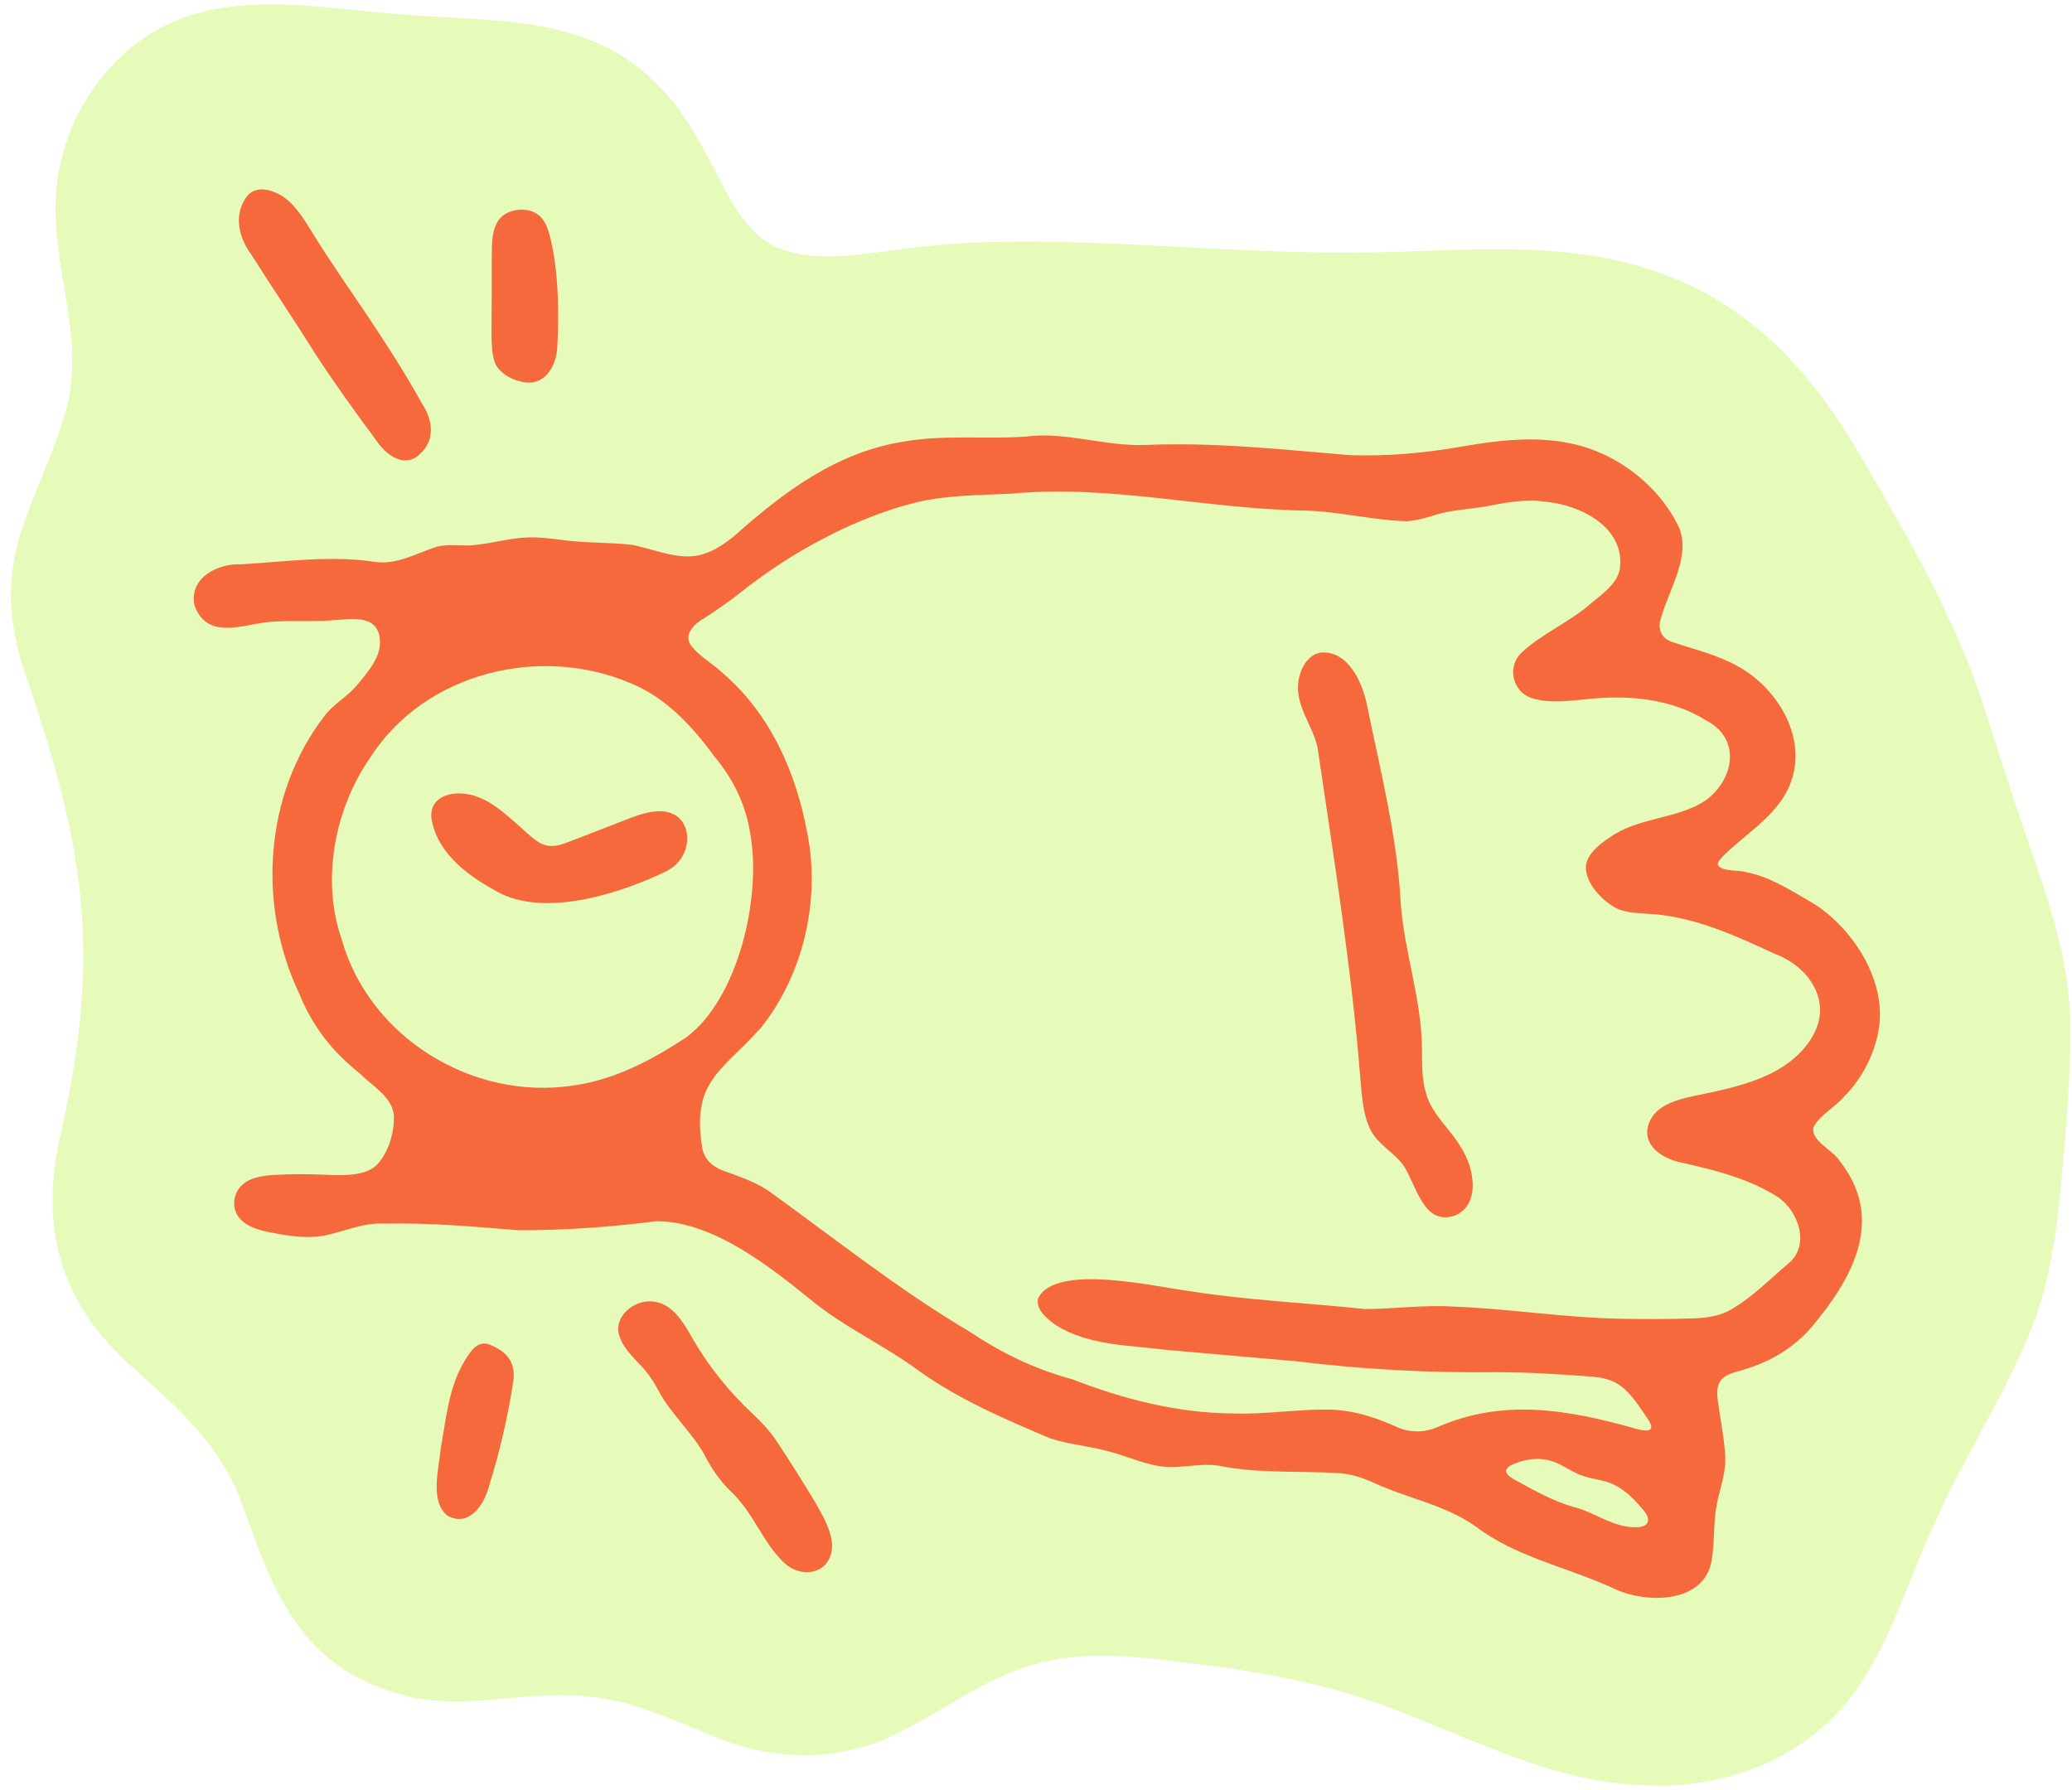
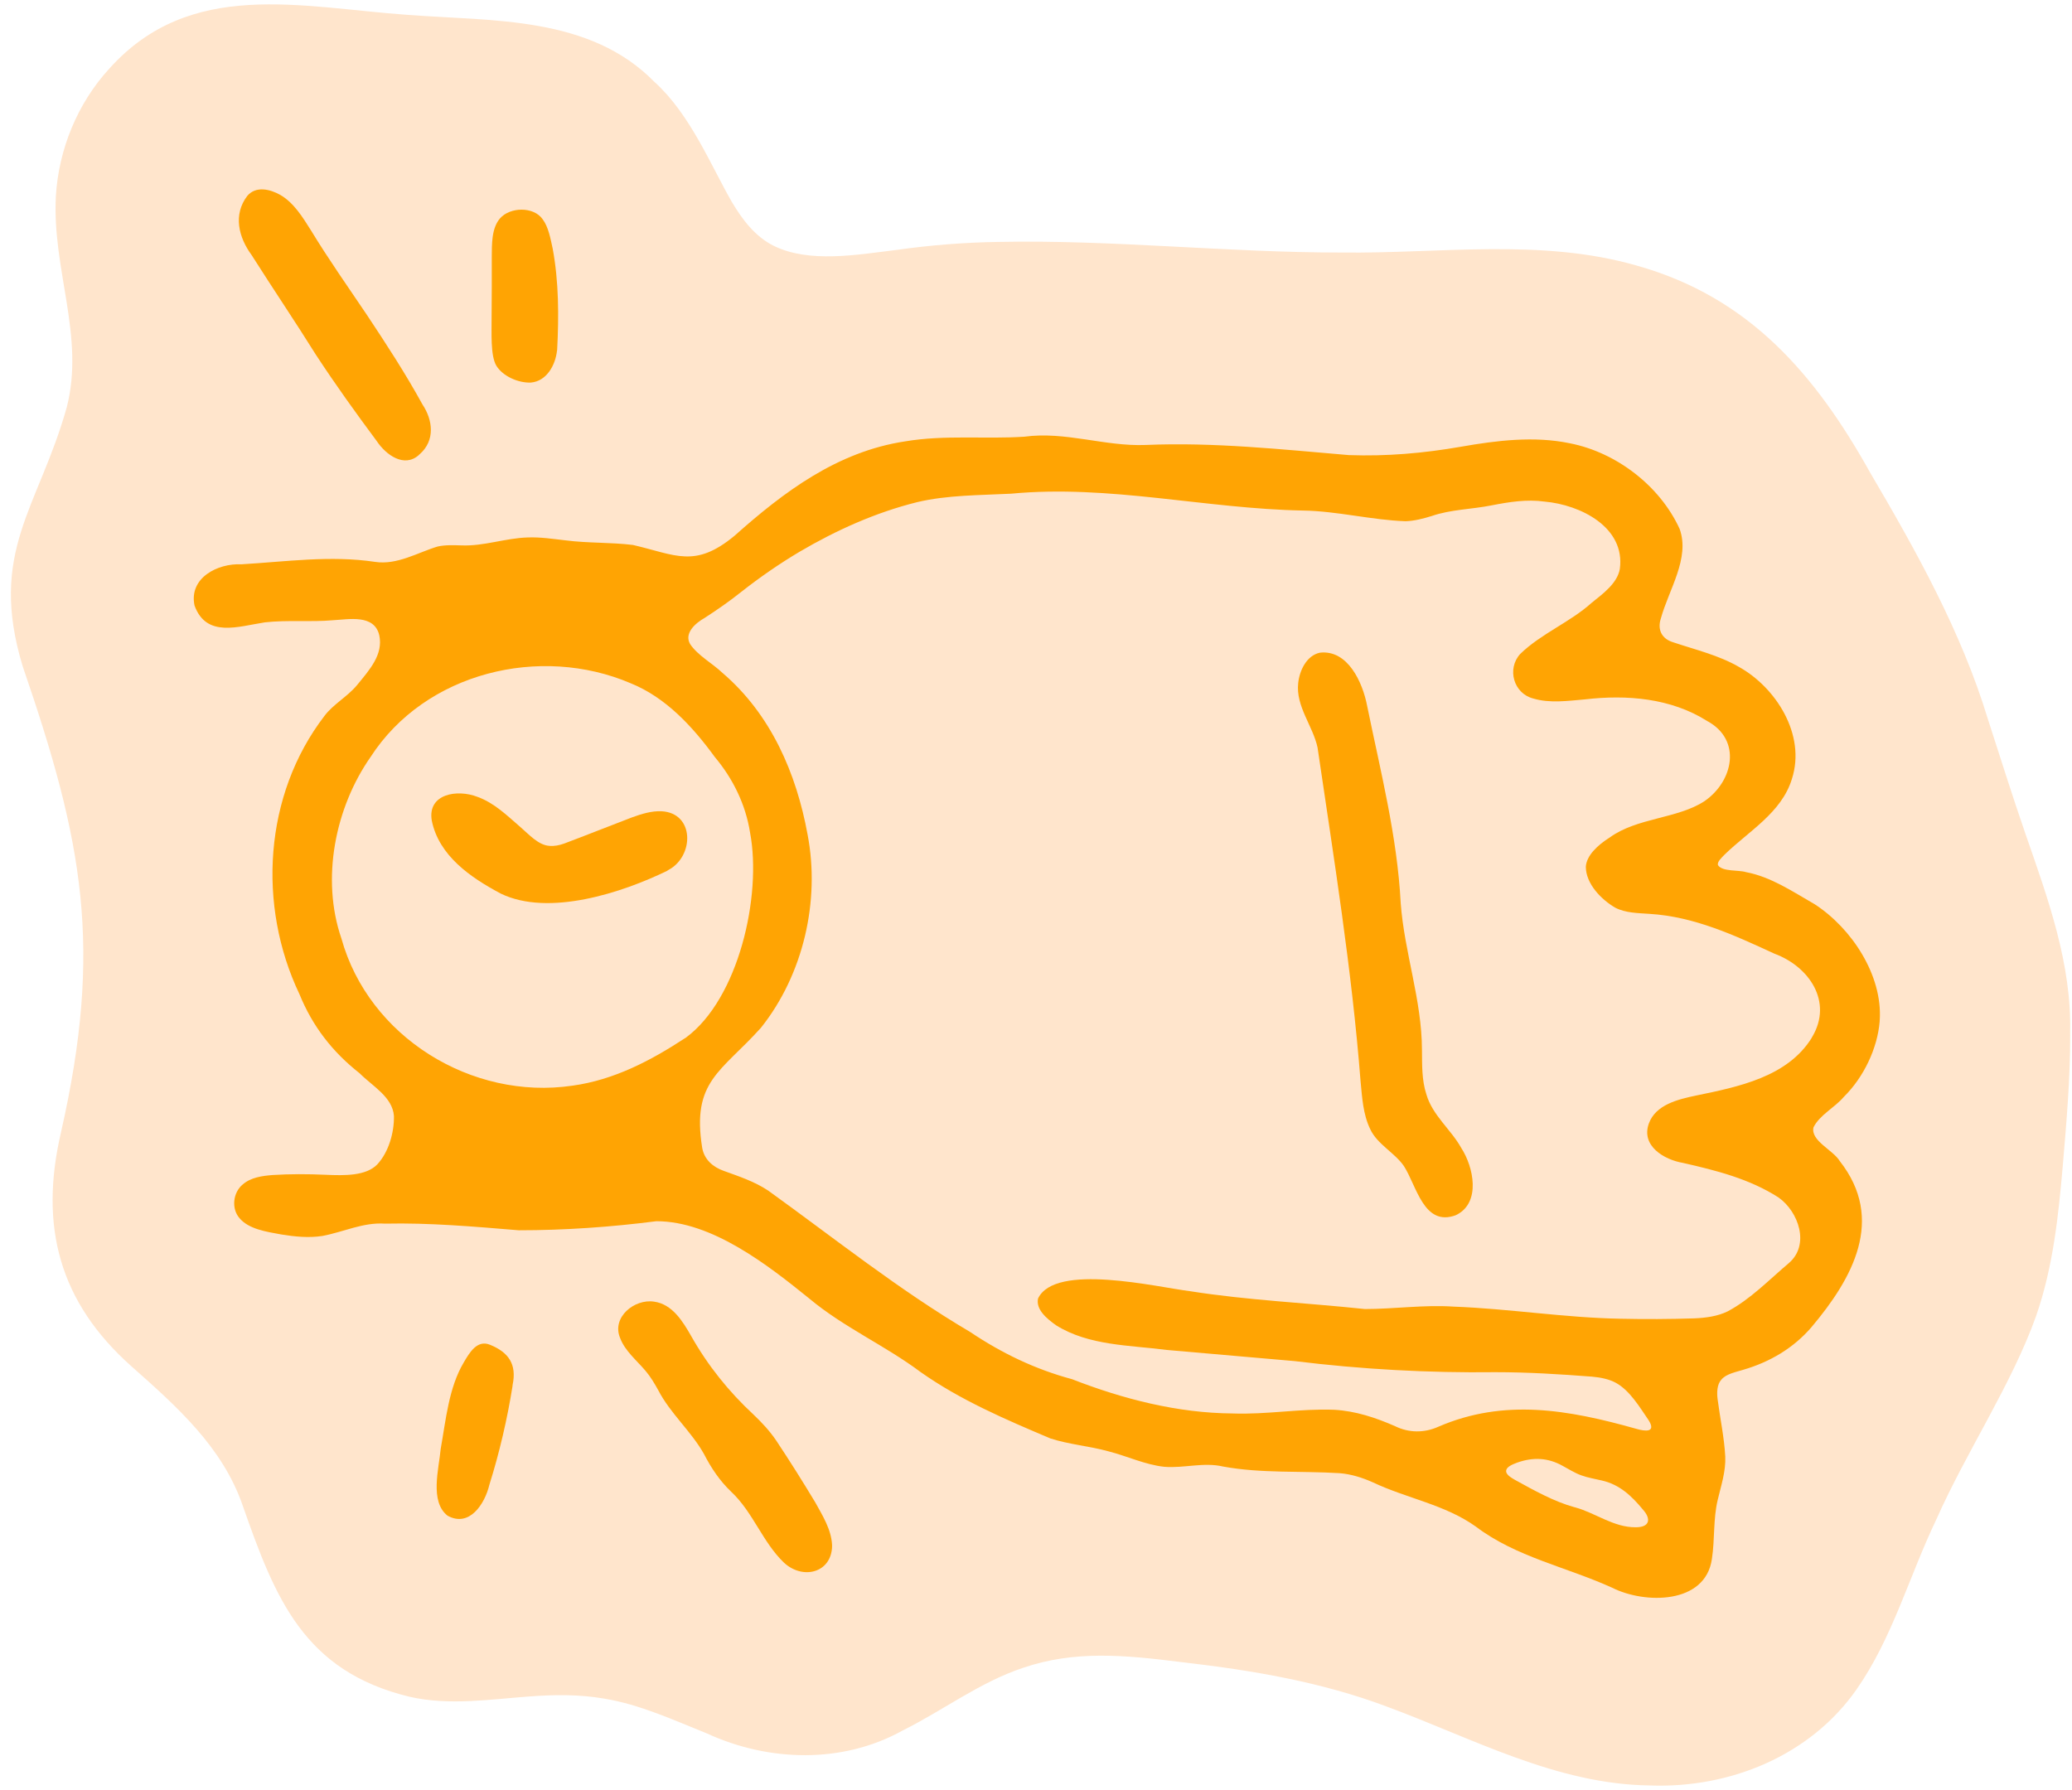
<svg xmlns="http://www.w3.org/2000/svg" width="100%" viewBox="0 0 132 114" fill="none">
-   <path d="M131.884 65.908C131.892 68.728 131.647 71.52 131.409 74.32C131.14 77.373 130.811 80.695 129.71 83.855C128.158 88.204 125.271 92.492 123.354 96.817C121.628 100.416 120.566 104.365 118.266 107.652C115.323 111.853 110.215 113.956 105.086 113.758C99.146 113.679 93.836 110.764 88.379 108.745C84.185 107.161 79.742 106.416 75.306 105.905C71.572 105.434 68.452 105.153 65.192 106.258C62.428 107.176 60.116 108.954 57.506 110.257C53.665 112.392 48.968 112.253 45.032 110.443C42.85 109.568 40.767 108.598 38.47 108.222C36.894 107.949 35.29 107.968 33.694 108.091C31.29 108.265 28.629 108.685 26.106 108.111C19.346 106.483 17.525 101.814 15.462 95.926C14.179 92.207 11.276 89.625 8.397 87.075C3.764 82.96 2.496 78.129 3.882 72.161C6.567 60.332 5.296 53.656 1.447 42.457C-0.775 35.146 2.457 32.358 4.251 25.955C5.419 21.436 3.316 17.187 3.558 12.518C3.732 9.521 4.936 6.578 6.971 4.364C12.139 -1.39 19.168 0.468 25.968 0.947C31.409 1.363 37.563 1.002 41.697 5.224C43.974 7.275 45.313 10.594 46.608 12.839C47.277 13.976 48.101 15.073 49.293 15.663C51.558 16.779 54.587 16.233 57.142 15.92C59.264 15.619 61.466 15.445 63.62 15.413C70.883 15.267 78.237 16.098 85.492 16.09C91.737 16.166 98.18 15.164 104.286 16.926C111.446 18.938 115.656 23.864 119.157 30.141C122.083 35.118 124.95 40.255 126.633 45.791C127.425 48.238 128.194 50.694 129.033 53.125C130.479 57.283 131.991 61.429 131.88 65.833V65.908H131.884Z" fill="#E6FAB9" />
-   <path d="M119.751 65.013C119.945 62.13 117.949 59.133 115.613 57.616C114.227 56.82 112.821 55.865 111.237 55.568C110.753 55.414 109.74 55.553 109.451 55.129C109.364 54.919 109.708 54.622 109.87 54.448C111.399 52.959 113.502 51.779 114.155 49.632C115.07 46.809 113.13 43.791 110.769 42.484C109.49 41.744 107.97 41.387 106.587 40.92C105.859 40.702 105.574 40.108 105.807 39.407C106.31 37.566 107.68 35.566 107.003 33.697C105.744 30.945 102.96 28.822 100.014 28.244C97.737 27.769 95.357 28.062 93.076 28.462C90.696 28.877 88.339 29.083 85.928 28.996C81.631 28.632 77.322 28.165 72.982 28.351C70.376 28.454 67.87 27.468 65.256 27.824C62.737 27.99 60.215 27.693 57.664 28.121C53.34 28.774 49.93 31.341 46.794 34.136C44.267 36.227 43.056 35.356 40.327 34.722C38.913 34.548 37.452 34.612 36.035 34.429C35.234 34.338 34.431 34.212 33.623 34.243C32.213 34.283 30.835 34.802 29.433 34.75C28.91 34.738 28.387 34.707 27.877 34.822C26.629 35.194 25.307 36.014 23.897 35.8C21.057 35.372 18.202 35.788 15.383 35.954C13.866 35.879 12.021 36.821 12.393 38.58C13.145 40.659 15.189 39.91 16.872 39.653C18.317 39.49 19.766 39.645 21.2 39.518C22.23 39.463 23.841 39.122 24.162 40.472C24.427 41.708 23.54 42.678 22.744 43.653C22.127 44.397 21.22 44.872 20.665 45.621C16.808 50.65 16.384 57.695 19.081 63.35C19.909 65.382 21.172 67.017 22.911 68.383C23.719 69.199 25.006 69.884 25.097 71.104C25.116 72.149 24.764 73.409 24.031 74.193C23.319 74.925 21.956 74.906 20.745 74.85C19.592 74.799 18.483 74.795 17.359 74.866C16.693 74.921 15.985 75.016 15.466 75.464C14.84 75.979 14.729 77 15.252 77.606C15.834 78.307 16.935 78.474 17.917 78.652C18.784 78.794 19.667 78.882 20.543 78.747C21.889 78.493 23.137 77.868 24.523 77.963C27.386 77.899 30.209 78.153 33.049 78.386C35.983 78.386 38.921 78.18 41.816 77.808C45.356 77.808 48.921 80.604 51.57 82.746C53.744 84.564 56.377 85.721 58.643 87.415C61.189 89.213 64.068 90.441 66.907 91.645C68.091 92.033 69.418 92.136 70.614 92.469C71.818 92.777 72.951 93.324 74.17 93.455C75.425 93.558 76.681 93.146 77.92 93.439C80.352 93.886 82.882 93.708 85.342 93.862C86.086 93.922 86.795 94.148 87.476 94.453C89.615 95.466 92.066 95.866 94.018 97.264C96.584 99.209 99.788 99.834 102.707 101.161C104.778 102.206 108.643 102.23 109.059 99.331C109.253 98.068 109.134 96.785 109.431 95.557C109.645 94.647 109.954 93.74 109.91 92.793C109.843 91.57 109.581 90.378 109.423 89.15C109.367 88.726 109.387 88.207 109.653 87.914C109.95 87.534 110.595 87.419 111.074 87.269C112.749 86.778 114.25 85.899 115.399 84.564C118.016 81.46 120.127 77.697 117.204 73.975C116.781 73.27 115.327 72.68 115.533 71.825C115.921 71.04 116.892 70.565 117.458 69.892C118.745 68.625 119.608 66.775 119.747 65.085V65.013H119.751ZM43.646 66.142C41.476 67.567 39.123 68.807 36.474 69.171C30.043 70.122 23.489 66.059 21.75 59.794C20.44 55.996 21.351 51.458 23.608 48.23C27.101 42.825 34.427 41.071 40.181 43.534C42.422 44.441 44.125 46.294 45.539 48.234C46.687 49.6 47.503 51.252 47.784 53.05C48.548 57.093 47.044 63.635 43.709 66.102L43.65 66.146L43.646 66.142ZM100.311 96.033C99 95.672 97.745 94.967 96.501 94.282C96.299 94.163 96.034 94.017 95.959 93.803C95.883 93.466 96.374 93.3 96.644 93.193C97.677 92.825 98.62 92.876 99.543 93.391C99.939 93.601 100.319 93.851 100.742 94.001C101.162 94.156 101.618 94.223 102.053 94.33C103.166 94.583 103.93 95.292 104.659 96.175C105.217 96.793 105.087 97.316 104.2 97.308C102.821 97.324 101.614 96.389 100.386 96.052L100.315 96.029L100.311 96.033ZM115.411 66.138C113.858 68.621 110.742 69.247 108.053 69.801C106.92 70.039 105.479 70.375 105.043 71.583C104.528 73.005 106.013 73.892 107.221 74.094C109.308 74.569 111.454 75.103 113.308 76.299C114.575 77.195 115.323 79.309 113.961 80.477C112.702 81.539 111.522 82.778 110.06 83.554C109.415 83.867 108.682 83.966 107.942 83.998C106.378 84.049 104.801 84.057 103.233 84.022C99.669 83.958 96.137 83.38 92.585 83.249C90.707 83.123 88.823 83.404 86.949 83.404C83.266 83.012 79.516 82.85 75.841 82.271C73.695 82.006 67.224 80.442 66.131 82.731C65.981 83.416 66.654 84.002 67.295 84.449C69.379 85.744 71.949 85.701 74.325 86.01C77.069 86.251 79.79 86.489 82.49 86.722C86.732 87.245 90.997 87.479 95.269 87.427C97.329 87.427 99.384 87.554 101.435 87.713C101.986 87.764 102.513 87.871 102.948 88.109C103.835 88.603 104.441 89.629 105.047 90.516C105.498 91.265 104.837 91.213 104.227 91.031C99.911 89.815 95.816 89.091 91.63 90.904C90.731 91.308 89.745 91.3 88.862 90.861C87.619 90.318 86.359 89.902 85.013 89.823C82.843 89.736 80.689 90.14 78.518 90.057C75.029 90.033 71.537 89.138 68.301 87.875C65.945 87.241 63.822 86.219 61.799 84.861C57.288 82.204 53.162 78.897 48.937 75.856C48.061 75.274 47.067 74.949 46.097 74.597C45.424 74.359 44.865 73.88 44.735 73.135C44.05 68.874 45.947 68.3 48.477 65.484C51.174 62.099 52.263 57.402 51.447 53.165C50.734 49.268 49.111 45.51 46.026 42.872C45.368 42.247 44.465 41.775 43.967 41.039C43.563 40.346 44.307 39.7 44.881 39.376C45.661 38.873 46.461 38.322 47.257 37.685C48.434 36.762 49.661 35.914 50.932 35.158C53.269 33.784 55.783 32.651 58.429 31.994C60.369 31.535 62.421 31.558 64.412 31.455C70.662 30.861 76.78 32.414 83.017 32.529C85.211 32.564 87.365 33.135 89.551 33.21C90.118 33.19 90.668 33.043 91.21 32.877C92.426 32.457 93.749 32.453 95.02 32.2C96.133 31.982 97.265 31.8 98.394 31.958C100.695 32.16 103.554 33.598 103.194 36.247C103.039 37.146 102.156 37.803 101.392 38.413C100.03 39.641 98.18 40.37 96.85 41.664C95.982 42.611 96.426 44.187 97.677 44.504C98.727 44.821 99.895 44.654 100.984 44.559C103.633 44.251 106.445 44.476 108.758 45.938C110.979 47.137 110.429 49.775 108.591 51.042C106.861 52.175 104.299 52.087 102.544 53.363C101.796 53.834 101.071 54.503 101.028 55.224C101.031 56.313 102.01 57.311 102.897 57.83C103.558 58.174 104.35 58.174 105.087 58.226C107.942 58.4 110.496 59.588 113.046 60.764C115.256 61.58 116.781 63.825 115.45 66.063L115.411 66.13V66.138Z" fill="#F5693C" />
-   <path d="M53.011 98.484C52.987 100.23 51.134 100.67 49.946 99.565C48.58 98.258 47.978 96.353 46.584 95.047C45.855 94.354 45.305 93.53 44.849 92.643C44.034 91.189 42.707 90.065 41.935 88.576C41.693 88.14 41.444 87.716 41.123 87.34C40.584 86.699 39.808 86.069 39.507 85.253C38.949 83.939 40.41 82.739 41.669 82.933C42.826 83.091 43.499 84.188 44.034 85.127C45.095 87.008 46.429 88.667 48.002 90.128C48.536 90.635 49.035 91.17 49.451 91.784C50.302 93.063 51.13 94.381 51.934 95.716C52.397 96.552 52.956 97.446 53.007 98.417V98.488L53.011 98.484Z" fill="#F5693C" />
-   <path d="M26.688 28.988C25.746 29.832 24.582 28.976 24.003 28.105C22.665 26.307 21.358 24.486 20.134 22.616C18.812 20.498 17.378 18.379 16.028 16.249C15.204 15.132 14.836 13.679 15.755 12.479C16.301 11.837 17.196 12.047 17.857 12.419C18.721 12.918 19.283 13.841 19.81 14.677C20.93 16.518 22.162 18.264 23.362 20.046C24.609 21.92 25.837 23.808 26.914 25.769C27.579 26.767 27.734 28.062 26.74 28.937L26.684 28.984L26.688 28.988Z" fill="#F5693C" />
-   <path d="M35.484 22.343C35.385 23.266 34.822 24.292 33.816 24.375C33.005 24.407 32.023 23.963 31.619 23.298C31.234 22.648 31.326 21.143 31.318 20.233C31.329 18.926 31.333 17.678 31.329 16.391C31.337 15.572 31.306 14.55 31.852 13.916C32.494 13.18 33.999 13.148 34.569 13.968C34.937 14.455 35.068 15.191 35.21 15.841C35.602 17.951 35.606 20.149 35.495 22.272L35.488 22.347L35.484 22.343Z" fill="#F5693C" />
-   <path d="M32.653 88.302C32.324 90.382 31.813 92.579 31.179 94.591C30.882 95.843 29.892 97.34 28.506 96.567C27.366 95.66 27.96 93.589 28.075 92.318C28.407 90.453 28.59 88.409 29.544 86.806C29.904 86.196 30.395 85.332 31.227 85.685C32.387 86.16 32.93 86.905 32.66 88.223L32.649 88.302H32.653Z" fill="#F5693C" />
-   <path d="M92.759 77.42C90.703 78.192 90.252 75.551 89.436 74.292C88.85 73.44 87.737 72.906 87.294 71.947C86.834 71.005 86.775 69.912 86.676 68.878C86.121 61.762 84.973 54.689 83.936 47.624C83.642 46.254 82.538 44.999 82.704 43.522C82.787 42.726 83.235 41.764 84.086 41.585C85.868 41.383 86.811 43.482 87.096 44.975C87.951 49.149 89.016 53.311 89.234 57.541C89.468 60.693 90.581 63.718 90.588 66.886C90.6 67.845 90.569 68.807 90.87 69.726C91.254 71.06 92.442 71.971 93.091 73.139C93.891 74.375 94.331 76.6 92.818 77.388L92.755 77.416L92.759 77.42Z" fill="#F5693C" />
-   <path d="M42.525 55.473C39.634 56.883 34.965 58.412 31.912 56.939C29.963 55.905 27.948 54.511 27.504 52.266C27.231 50.583 29.12 50.262 30.423 50.773C31.48 51.153 32.28 51.941 33.12 52.666C33.714 53.181 34.304 53.85 35.001 53.893C35.309 53.925 35.638 53.854 35.939 53.747C37.397 53.2 38.814 52.63 40.291 52.068C40.873 51.858 41.515 51.66 42.137 51.688C44.267 51.794 44.228 54.559 42.588 55.426L42.521 55.465L42.525 55.473Z" fill="#F5693C" />
+   <path d="M131.884 65.908C131.892 68.728 131.647 71.52 131.409 74.32C131.14 77.373 130.811 80.695 129.71 83.855C128.158 88.204 125.271 92.492 123.354 96.817C121.628 100.416 120.566 104.365 118.266 107.652C115.323 111.853 110.215 113.956 105.086 113.758C99.146 113.679 93.836 110.764 88.379 108.745C84.185 107.161 79.742 106.416 75.306 105.905C71.572 105.434 68.452 105.153 65.192 106.258C62.428 107.176 60.116 108.954 57.506 110.257C53.665 112.392 48.968 112.253 45.032 110.443C42.85 109.568 40.767 108.598 38.47 108.222C36.894 107.949 35.29 107.968 33.694 108.091C31.29 108.265 28.629 108.685 26.106 108.111C19.346 106.483 17.525 101.814 15.462 95.926C14.179 92.207 11.276 89.625 8.397 87.075C3.764 82.96 2.496 78.129 3.882 72.161C6.567 60.332 5.296 53.656 1.447 42.457C-0.775 35.146 2.457 32.358 4.251 25.955C5.419 21.436 3.316 17.187 3.558 12.518C3.732 9.521 4.936 6.578 6.971 4.364C12.139 -1.39 19.168 0.468 25.968 0.947C31.409 1.363 37.563 1.002 41.697 5.224C43.974 7.275 45.313 10.594 46.608 12.839C47.277 13.976 48.101 15.073 49.293 15.663C51.558 16.779 54.587 16.233 57.142 15.92C59.264 15.619 61.466 15.445 63.62 15.413C70.883 15.267 78.237 16.098 85.492 16.09C91.737 16.166 98.18 15.164 104.286 16.926C111.446 18.938 115.656 23.864 119.157 30.141C122.083 35.118 124.95 40.255 126.633 45.791C127.425 48.238 128.194 50.694 129.033 53.125C130.479 57.283 131.991 61.429 131.88 65.833V65.908H131.884Z" fill="#ffe5cc" />
+   <path d="M119.751 65.013C119.945 62.13 117.949 59.133 115.613 57.616C114.227 56.82 112.821 55.865 111.237 55.568C110.753 55.414 109.74 55.553 109.451 55.129C109.364 54.919 109.708 54.622 109.87 54.448C111.399 52.959 113.502 51.779 114.155 49.632C115.07 46.809 113.13 43.791 110.769 42.484C109.49 41.744 107.97 41.387 106.587 40.92C105.859 40.702 105.574 40.108 105.807 39.407C106.31 37.566 107.68 35.566 107.003 33.697C105.744 30.945 102.96 28.822 100.014 28.244C97.737 27.769 95.357 28.062 93.076 28.462C90.696 28.877 88.339 29.083 85.928 28.996C81.631 28.632 77.322 28.165 72.982 28.351C70.376 28.454 67.87 27.468 65.256 27.824C62.737 27.99 60.215 27.693 57.664 28.121C53.34 28.774 49.93 31.341 46.794 34.136C44.267 36.227 43.056 35.356 40.327 34.722C38.913 34.548 37.452 34.612 36.035 34.429C35.234 34.338 34.431 34.212 33.623 34.243C32.213 34.283 30.835 34.802 29.433 34.75C28.91 34.738 28.387 34.707 27.877 34.822C26.629 35.194 25.307 36.014 23.897 35.8C21.057 35.372 18.202 35.788 15.383 35.954C13.866 35.879 12.021 36.821 12.393 38.58C13.145 40.659 15.189 39.91 16.872 39.653C18.317 39.49 19.766 39.645 21.2 39.518C22.23 39.463 23.841 39.122 24.162 40.472C24.427 41.708 23.54 42.678 22.744 43.653C22.127 44.397 21.22 44.872 20.665 45.621C16.808 50.65 16.384 57.695 19.081 63.35C19.909 65.382 21.172 67.017 22.911 68.383C23.719 69.199 25.006 69.884 25.097 71.104C25.116 72.149 24.764 73.409 24.031 74.193C23.319 74.925 21.956 74.906 20.745 74.85C19.592 74.799 18.483 74.795 17.359 74.866C16.693 74.921 15.985 75.016 15.466 75.464C14.84 75.979 14.729 77 15.252 77.606C15.834 78.307 16.935 78.474 17.917 78.652C18.784 78.794 19.667 78.882 20.543 78.747C21.889 78.493 23.137 77.868 24.523 77.963C27.386 77.899 30.209 78.153 33.049 78.386C35.983 78.386 38.921 78.18 41.816 77.808C45.356 77.808 48.921 80.604 51.57 82.746C53.744 84.564 56.377 85.721 58.643 87.415C61.189 89.213 64.068 90.441 66.907 91.645C68.091 92.033 69.418 92.136 70.614 92.469C71.818 92.777 72.951 93.324 74.17 93.455C75.425 93.558 76.681 93.146 77.92 93.439C80.352 93.886 82.882 93.708 85.342 93.862C86.086 93.922 86.795 94.148 87.476 94.453C89.615 95.466 92.066 95.866 94.018 97.264C96.584 99.209 99.788 99.834 102.707 101.161C104.778 102.206 108.643 102.23 109.059 99.331C109.253 98.068 109.134 96.785 109.431 95.557C109.645 94.647 109.954 93.74 109.91 92.793C109.843 91.57 109.581 90.378 109.423 89.15C109.367 88.726 109.387 88.207 109.653 87.914C109.95 87.534 110.595 87.419 111.074 87.269C112.749 86.778 114.25 85.899 115.399 84.564C118.016 81.46 120.127 77.697 117.204 73.975C116.781 73.27 115.327 72.68 115.533 71.825C115.921 71.04 116.892 70.565 117.458 69.892C118.745 68.625 119.608 66.775 119.747 65.085V65.013H119.751ZM43.646 66.142C41.476 67.567 39.123 68.807 36.474 69.171C30.043 70.122 23.489 66.059 21.75 59.794C20.44 55.996 21.351 51.458 23.608 48.23C27.101 42.825 34.427 41.071 40.181 43.534C42.422 44.441 44.125 46.294 45.539 48.234C46.687 49.6 47.503 51.252 47.784 53.05C48.548 57.093 47.044 63.635 43.709 66.102L43.65 66.146L43.646 66.142ZM100.311 96.033C99 95.672 97.745 94.967 96.501 94.282C96.299 94.163 96.034 94.017 95.959 93.803C95.883 93.466 96.374 93.3 96.644 93.193C97.677 92.825 98.62 92.876 99.543 93.391C99.939 93.601 100.319 93.851 100.742 94.001C101.162 94.156 101.618 94.223 102.053 94.33C103.166 94.583 103.93 95.292 104.659 96.175C105.217 96.793 105.087 97.316 104.2 97.308C102.821 97.324 101.614 96.389 100.386 96.052L100.315 96.029L100.311 96.033ZM115.411 66.138C113.858 68.621 110.742 69.247 108.053 69.801C106.92 70.039 105.479 70.375 105.043 71.583C104.528 73.005 106.013 73.892 107.221 74.094C109.308 74.569 111.454 75.103 113.308 76.299C114.575 77.195 115.323 79.309 113.961 80.477C112.702 81.539 111.522 82.778 110.06 83.554C109.415 83.867 108.682 83.966 107.942 83.998C106.378 84.049 104.801 84.057 103.233 84.022C99.669 83.958 96.137 83.38 92.585 83.249C90.707 83.123 88.823 83.404 86.949 83.404C83.266 83.012 79.516 82.85 75.841 82.271C73.695 82.006 67.224 80.442 66.131 82.731C65.981 83.416 66.654 84.002 67.295 84.449C69.379 85.744 71.949 85.701 74.325 86.01C77.069 86.251 79.79 86.489 82.49 86.722C86.732 87.245 90.997 87.479 95.269 87.427C97.329 87.427 99.384 87.554 101.435 87.713C101.986 87.764 102.513 87.871 102.948 88.109C103.835 88.603 104.441 89.629 105.047 90.516C105.498 91.265 104.837 91.213 104.227 91.031C99.911 89.815 95.816 89.091 91.63 90.904C90.731 91.308 89.745 91.3 88.862 90.861C87.619 90.318 86.359 89.902 85.013 89.823C82.843 89.736 80.689 90.14 78.518 90.057C75.029 90.033 71.537 89.138 68.301 87.875C65.945 87.241 63.822 86.219 61.799 84.861C57.288 82.204 53.162 78.897 48.937 75.856C48.061 75.274 47.067 74.949 46.097 74.597C45.424 74.359 44.865 73.88 44.735 73.135C44.05 68.874 45.947 68.3 48.477 65.484C51.174 62.099 52.263 57.402 51.447 53.165C50.734 49.268 49.111 45.51 46.026 42.872C45.368 42.247 44.465 41.775 43.967 41.039C43.563 40.346 44.307 39.7 44.881 39.376C45.661 38.873 46.461 38.322 47.257 37.685C48.434 36.762 49.661 35.914 50.932 35.158C53.269 33.784 55.783 32.651 58.429 31.994C60.369 31.535 62.421 31.558 64.412 31.455C70.662 30.861 76.78 32.414 83.017 32.529C85.211 32.564 87.365 33.135 89.551 33.21C90.118 33.19 90.668 33.043 91.21 32.877C92.426 32.457 93.749 32.453 95.02 32.2C96.133 31.982 97.265 31.8 98.394 31.958C100.695 32.16 103.554 33.598 103.194 36.247C103.039 37.146 102.156 37.803 101.392 38.413C100.03 39.641 98.18 40.37 96.85 41.664C95.982 42.611 96.426 44.187 97.677 44.504C98.727 44.821 99.895 44.654 100.984 44.559C103.633 44.251 106.445 44.476 108.758 45.938C110.979 47.137 110.429 49.775 108.591 51.042C106.861 52.175 104.299 52.087 102.544 53.363C101.796 53.834 101.071 54.503 101.028 55.224C101.031 56.313 102.01 57.311 102.897 57.83C103.558 58.174 104.35 58.174 105.087 58.226C107.942 58.4 110.496 59.588 113.046 60.764C115.256 61.58 116.781 63.825 115.45 66.063L115.411 66.13V66.138Z" fill="#ffa403" />
+   <path d="M53.011 98.484C52.987 100.23 51.134 100.67 49.946 99.565C48.58 98.258 47.978 96.353 46.584 95.047C45.855 94.354 45.305 93.53 44.849 92.643C44.034 91.189 42.707 90.065 41.935 88.576C41.693 88.14 41.444 87.716 41.123 87.34C40.584 86.699 39.808 86.069 39.507 85.253C38.949 83.939 40.41 82.739 41.669 82.933C42.826 83.091 43.499 84.188 44.034 85.127C45.095 87.008 46.429 88.667 48.002 90.128C48.536 90.635 49.035 91.17 49.451 91.784C50.302 93.063 51.13 94.381 51.934 95.716C52.397 96.552 52.956 97.446 53.007 98.417V98.488L53.011 98.484Z" fill="#ffa403" />
+   <path d="M26.688 28.988C25.746 29.832 24.582 28.976 24.003 28.105C22.665 26.307 21.358 24.486 20.134 22.616C18.812 20.498 17.378 18.379 16.028 16.249C15.204 15.132 14.836 13.679 15.755 12.479C16.301 11.837 17.196 12.047 17.857 12.419C18.721 12.918 19.283 13.841 19.81 14.677C20.93 16.518 22.162 18.264 23.362 20.046C24.609 21.92 25.837 23.808 26.914 25.769C27.579 26.767 27.734 28.062 26.74 28.937L26.684 28.984L26.688 28.988Z" fill="#ffa403" />
+   <path d="M35.484 22.343C35.385 23.266 34.822 24.292 33.816 24.375C33.005 24.407 32.023 23.963 31.619 23.298C31.234 22.648 31.326 21.143 31.318 20.233C31.329 18.926 31.333 17.678 31.329 16.391C31.337 15.572 31.306 14.55 31.852 13.916C32.494 13.18 33.999 13.148 34.569 13.968C34.937 14.455 35.068 15.191 35.21 15.841C35.602 17.951 35.606 20.149 35.495 22.272L35.488 22.347L35.484 22.343Z" fill="#ffa403" />
+   <path d="M32.653 88.302C32.324 90.382 31.813 92.579 31.179 94.591C30.882 95.843 29.892 97.34 28.506 96.567C27.366 95.66 27.96 93.589 28.075 92.318C28.407 90.453 28.59 88.409 29.544 86.806C29.904 86.196 30.395 85.332 31.227 85.685C32.387 86.16 32.93 86.905 32.66 88.223L32.649 88.302H32.653Z" fill="#ffa403" />
+   <path d="M92.759 77.42C90.703 78.192 90.252 75.551 89.436 74.292C88.85 73.44 87.737 72.906 87.294 71.947C86.834 71.005 86.775 69.912 86.676 68.878C86.121 61.762 84.973 54.689 83.936 47.624C83.642 46.254 82.538 44.999 82.704 43.522C82.787 42.726 83.235 41.764 84.086 41.585C85.868 41.383 86.811 43.482 87.096 44.975C87.951 49.149 89.016 53.311 89.234 57.541C89.468 60.693 90.581 63.718 90.588 66.886C90.6 67.845 90.569 68.807 90.87 69.726C91.254 71.06 92.442 71.971 93.091 73.139C93.891 74.375 94.331 76.6 92.818 77.388L92.755 77.416L92.759 77.42Z" fill="#ffa403" />
+   <path d="M42.525 55.473C39.634 56.883 34.965 58.412 31.912 56.939C29.963 55.905 27.948 54.511 27.504 52.266C27.231 50.583 29.12 50.262 30.423 50.773C31.48 51.153 32.28 51.941 33.12 52.666C33.714 53.181 34.304 53.85 35.001 53.893C35.309 53.925 35.638 53.854 35.939 53.747C37.397 53.2 38.814 52.63 40.291 52.068C40.873 51.858 41.515 51.66 42.137 51.688C44.267 51.794 44.228 54.559 42.588 55.426L42.521 55.465L42.525 55.473Z" fill="#ffa403" />
</svg>
